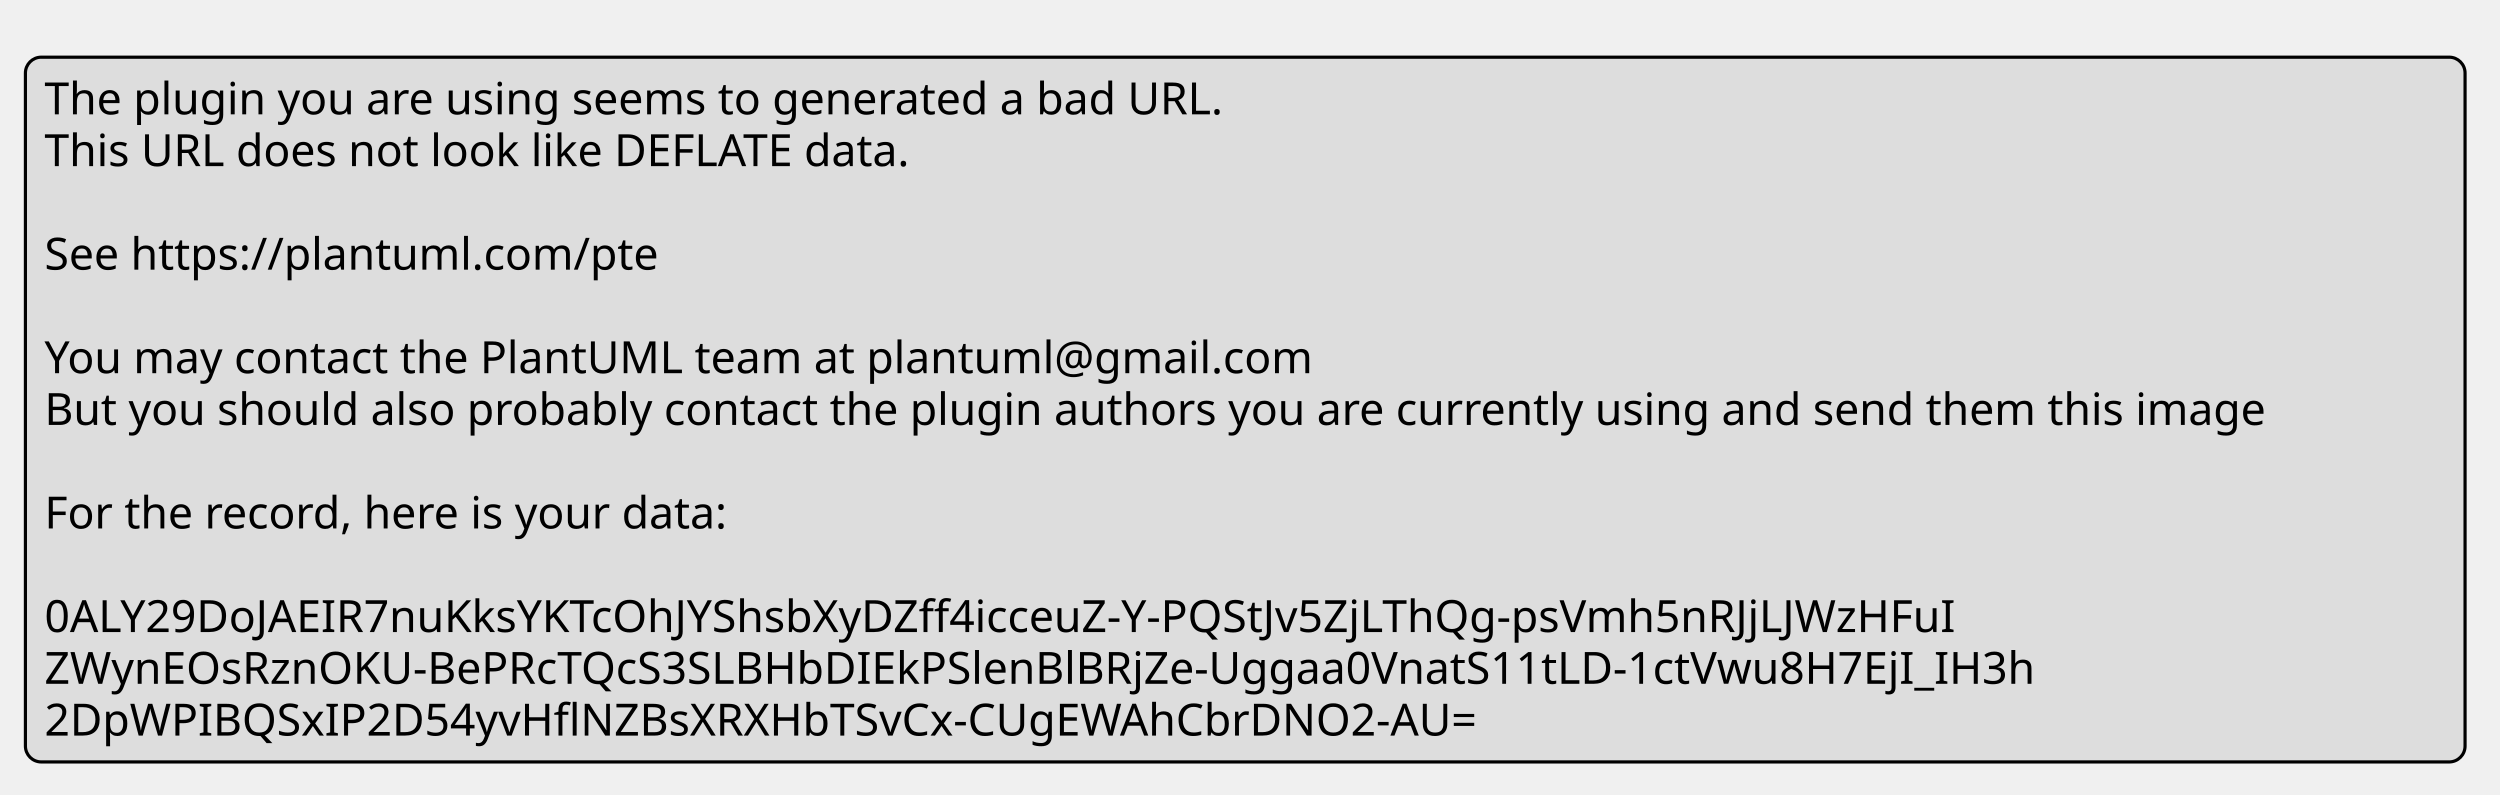
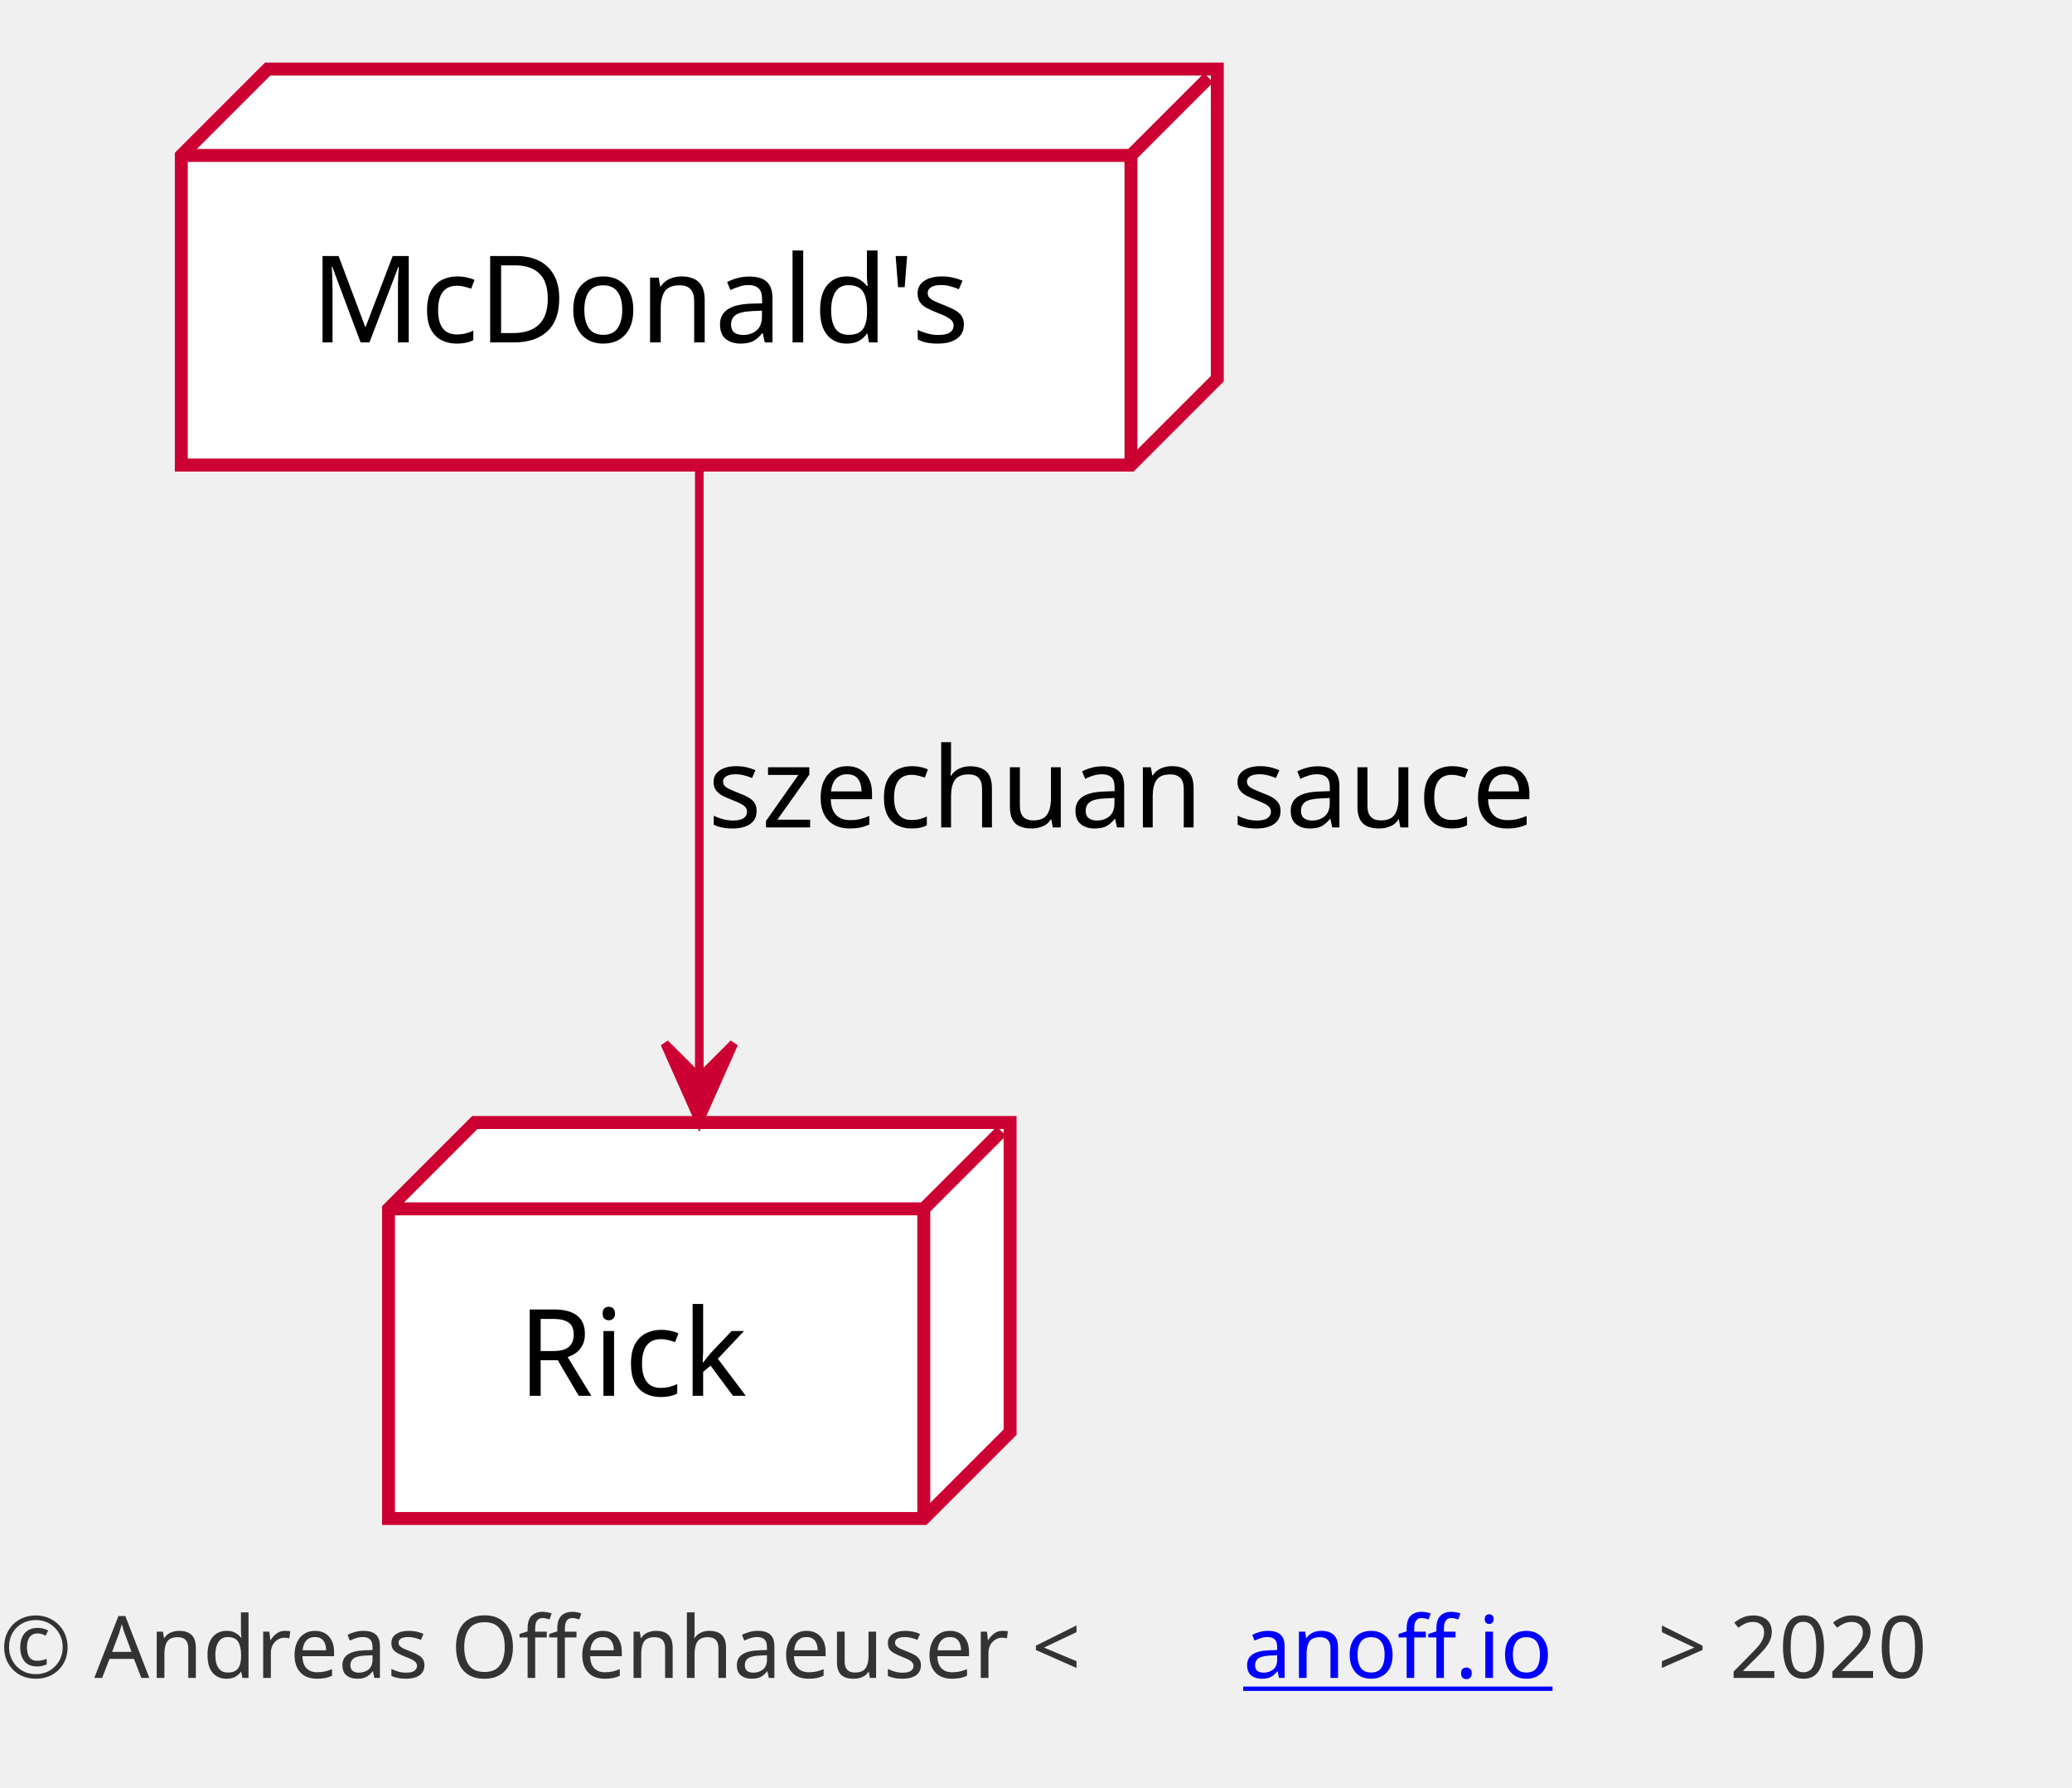
- <svg xmlns="http://www.w3.org/2000/svg" contentScriptType="application/ecmascript" contentStyleType="text/css" height="250px" preserveAspectRatio="none" style="width:787px;height:250px;" version="1.1" viewBox="0 0 787 250" width="787px" zoomAndPan="magnify">
+ <svg xmlns="http://www.w3.org/2000/svg" xmlns:xlink="http://www.w3.org/1999/xlink" contentScriptType="application/ecmascript" contentStyleType="text/css" height="207px" preserveAspectRatio="none" style="width:240px;height:207px;" version="1.1" viewBox="0 0 240 207" width="240px" zoomAndPan="magnify">
  <defs />
  <g>
-     <rect fill="#DDDDDD" height="221.859" rx="5" ry="5" style="stroke: #000000; stroke-width: 1.0;" width="768" x="8" y="18" />
-     <text fill="#000000" font-family="sans-serif" font-size="14" lengthAdjust="spacingAndGlyphs" textLength="400" x="14" y="35.995">The plugin you are using seems to generated a bad URL.</text>
-     <text fill="#000000" font-family="sans-serif" font-size="14" lengthAdjust="spacingAndGlyphs" textLength="301" x="14" y="52.292">This URL does not look like DEFLATE data.</text>
-     <text fill="#000000" font-family="sans-serif" font-size="14" lengthAdjust="spacingAndGlyphs" textLength="0" x="18" y="68.589" />
-     <text fill="#000000" font-family="sans-serif" font-size="14" lengthAdjust="spacingAndGlyphs" textLength="217" x="14" y="84.886">See https://plantuml.com/pte</text>
-     <text fill="#000000" font-family="sans-serif" font-size="14" lengthAdjust="spacingAndGlyphs" textLength="0" x="18" y="101.183" />
-     <text fill="#000000" font-family="sans-serif" font-size="14" lengthAdjust="spacingAndGlyphs" textLength="437" x="14" y="117.48">You may contact the PlantUML team at plantuml@gmail.com</text>
-     <text fill="#000000" font-family="sans-serif" font-size="14" lengthAdjust="spacingAndGlyphs" textLength="756" x="14" y="133.776">But you should also probably contact the plugin authors you are currently using and send them this image</text>
-     <text fill="#000000" font-family="sans-serif" font-size="14" lengthAdjust="spacingAndGlyphs" textLength="0" x="18" y="150.073" />
-     <text fill="#000000" font-family="sans-serif" font-size="14" lengthAdjust="spacingAndGlyphs" textLength="235" x="14" y="166.37">For the record, here is your data:</text>
-     <text fill="#000000" font-family="sans-serif" font-size="14" lengthAdjust="spacingAndGlyphs" textLength="0" x="18" y="182.667" />
-     <text fill="#000000" font-family="sans-serif" font-size="14" lengthAdjust="spacingAndGlyphs" textLength="666" x="14" y="198.964">0ALY29DoJAEIR7nuKksYKTcOhJYShsbXyDZff4icceuZ-Y-PQStJv5ZjLThQg-psVmh5nRJjLJWzHFuI</text>
-     <text fill="#000000" font-family="sans-serif" font-size="14" lengthAdjust="spacingAndGlyphs" textLength="687" x="14" y="215.261">ZWynEOsRznOKU-BePRcTQcS3SLBHbDIEkPSlenBlBRjZe-Uggaa0VnatS11tLD-1ctVwu8H7EjI_IH3h</text>
-     <text fill="#000000" font-family="sans-serif" font-size="14" lengthAdjust="spacingAndGlyphs" textLength="488" x="14" y="231.558">2DpWPIBQSxIP2D54yvHflNZBsXRXHbTSvCx-CUgEWAhCbrDNO2-AU=</text>
+     <rect fill="none" height="206.825" style="stroke: #FFFFFF; stroke-width: 0.0;" width="239" x="0" y="0" />
+     <polygon fill="#FFFFFF" points="21,18,31,8,141,8,141,43.859,131,53.859,21,53.859,21,18" style="stroke: #CC0033; stroke-width: 1.5;" />
+     <line style="stroke: #CC0033; stroke-width: 1.5;" x1="131" x2="140" y1="18" y2="9" />
+     <line style="stroke: #CC0033; stroke-width: 1.5;" x1="21" x2="131" y1="18" y2="18" />
+     <line style="stroke: #CC0033; stroke-width: 1.5;" x1="131" x2="131" y1="18" y2="53.859" />
+     <text fill="#000000" font-family="sans-serif" font-size="14" lengthAdjust="spacingAndGlyphs" textLength="80" x="36" y="39.655">McDonald's</text>
+     <polygon fill="#FFFFFF" points="45,140,55,130,117,130,117,165.859,107,175.859,45,175.859,45,140" style="stroke: #CC0033; stroke-width: 1.5;" />
+     <line style="stroke: #CC0033; stroke-width: 1.5;" x1="107" x2="116" y1="140" y2="131" />
+     <line style="stroke: #CC0033; stroke-width: 1.5;" x1="45" x2="107" y1="140" y2="140" />
+     <line style="stroke: #CC0033; stroke-width: 1.5;" x1="107" x2="107" y1="140" y2="175.859" />
+     <text fill="#000000" font-family="sans-serif" font-size="14" lengthAdjust="spacingAndGlyphs" textLength="32" x="60" y="161.655">Rick</text>
+     <path d="M81,54.234 C81,74.247 81,103.2 81,124.588 " fill="none" id="mcd-rick" style="stroke: #CC0033; stroke-width: 1.0;" />
+     <polygon fill="#CC0033" points="81,129.852,85,120.852,81,124.852,77,120.852,81,129.852" style="stroke: #CC0033; stroke-width: 1.0;" />
+     <text fill="#000000" font-family="sans-serif" font-size="13" lengthAdjust="spacingAndGlyphs" textLength="112" x="82" y="95.823">szechuan sauce</text>
+     <text fill="#333333" font-family="sans-serif" font-size="10" lengthAdjust="spacingAndGlyphs" textLength="144" x="0" y="194.325">© Andreas Offenhaeuser &lt;</text>
+     <a href="https://anoff.io" target="_top" xlink:actuate="onRequest" xlink:show="new" xlink:title="https://anoff.io" xlink:type="simple">
+       <text fill="#0000FF" font-family="sans-serif" font-size="10" lengthAdjust="spacingAndGlyphs" text-decoration="underline" textLength="48" x="144" y="194.325">anoff.io</text>
+     </a>
+     <text fill="#333333" font-family="sans-serif" font-size="10" lengthAdjust="spacingAndGlyphs" textLength="36" x="192" y="194.325">&gt; 2020</text>
  </g>
</svg>
